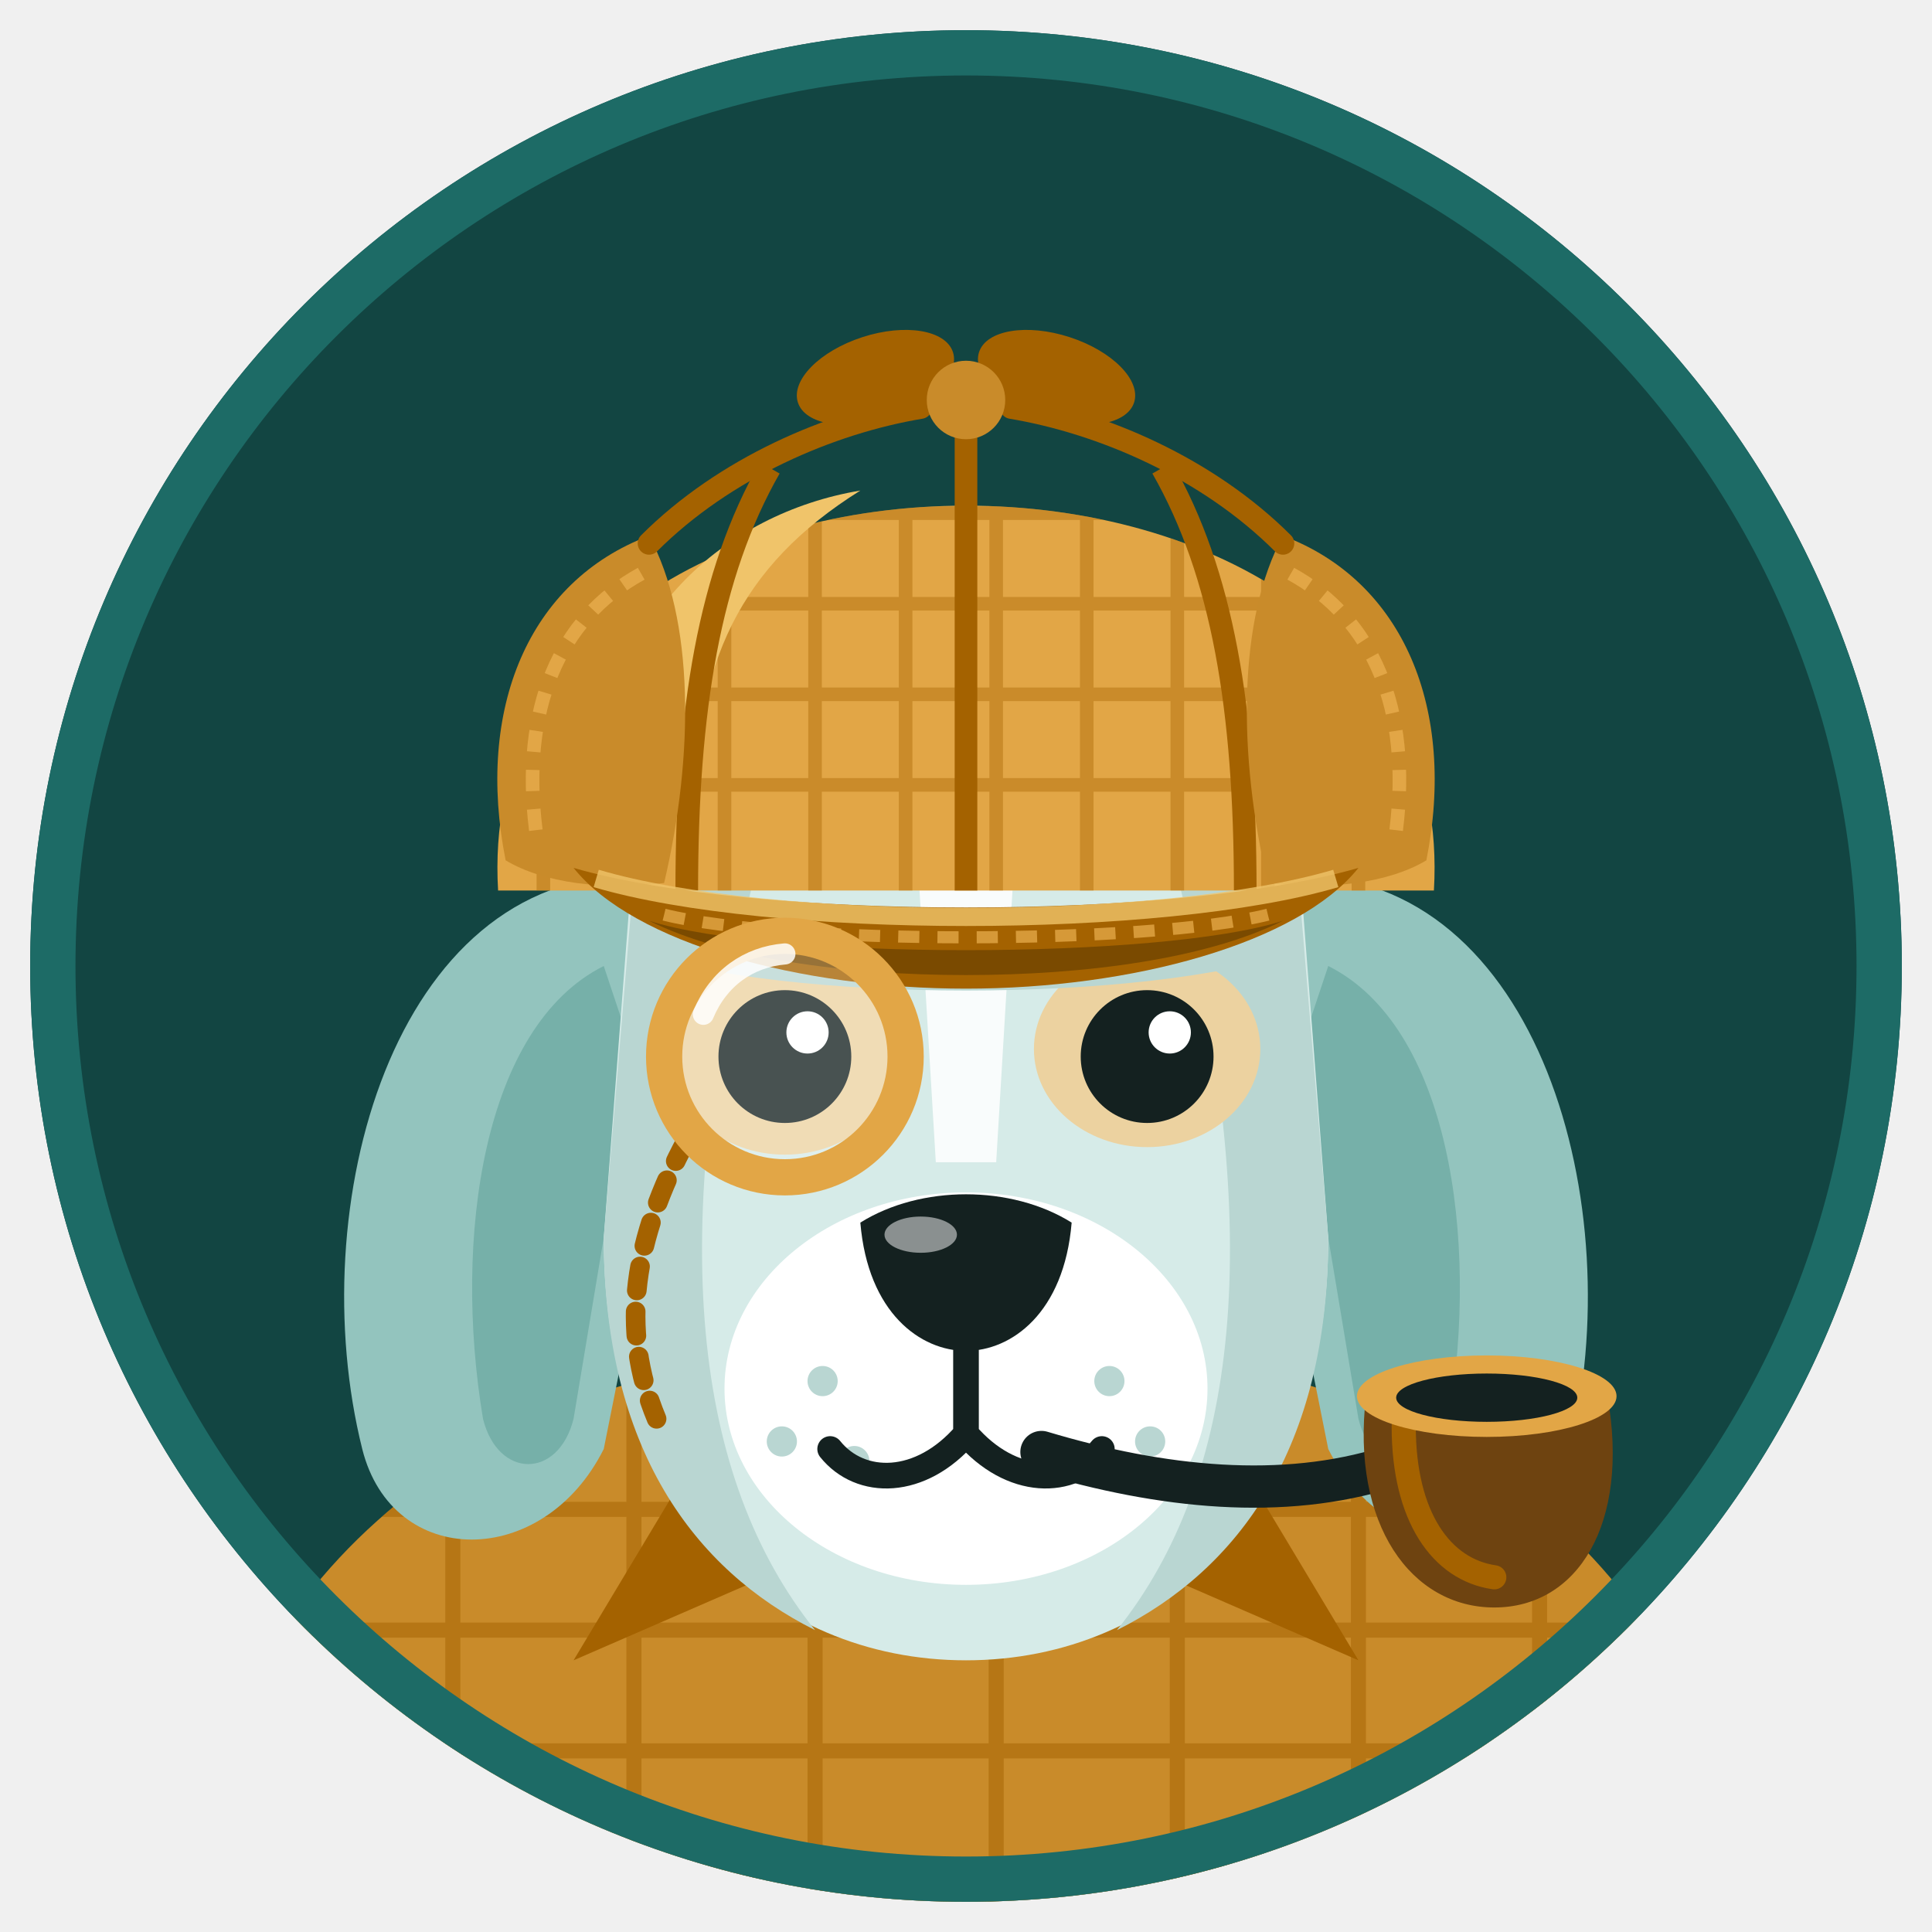
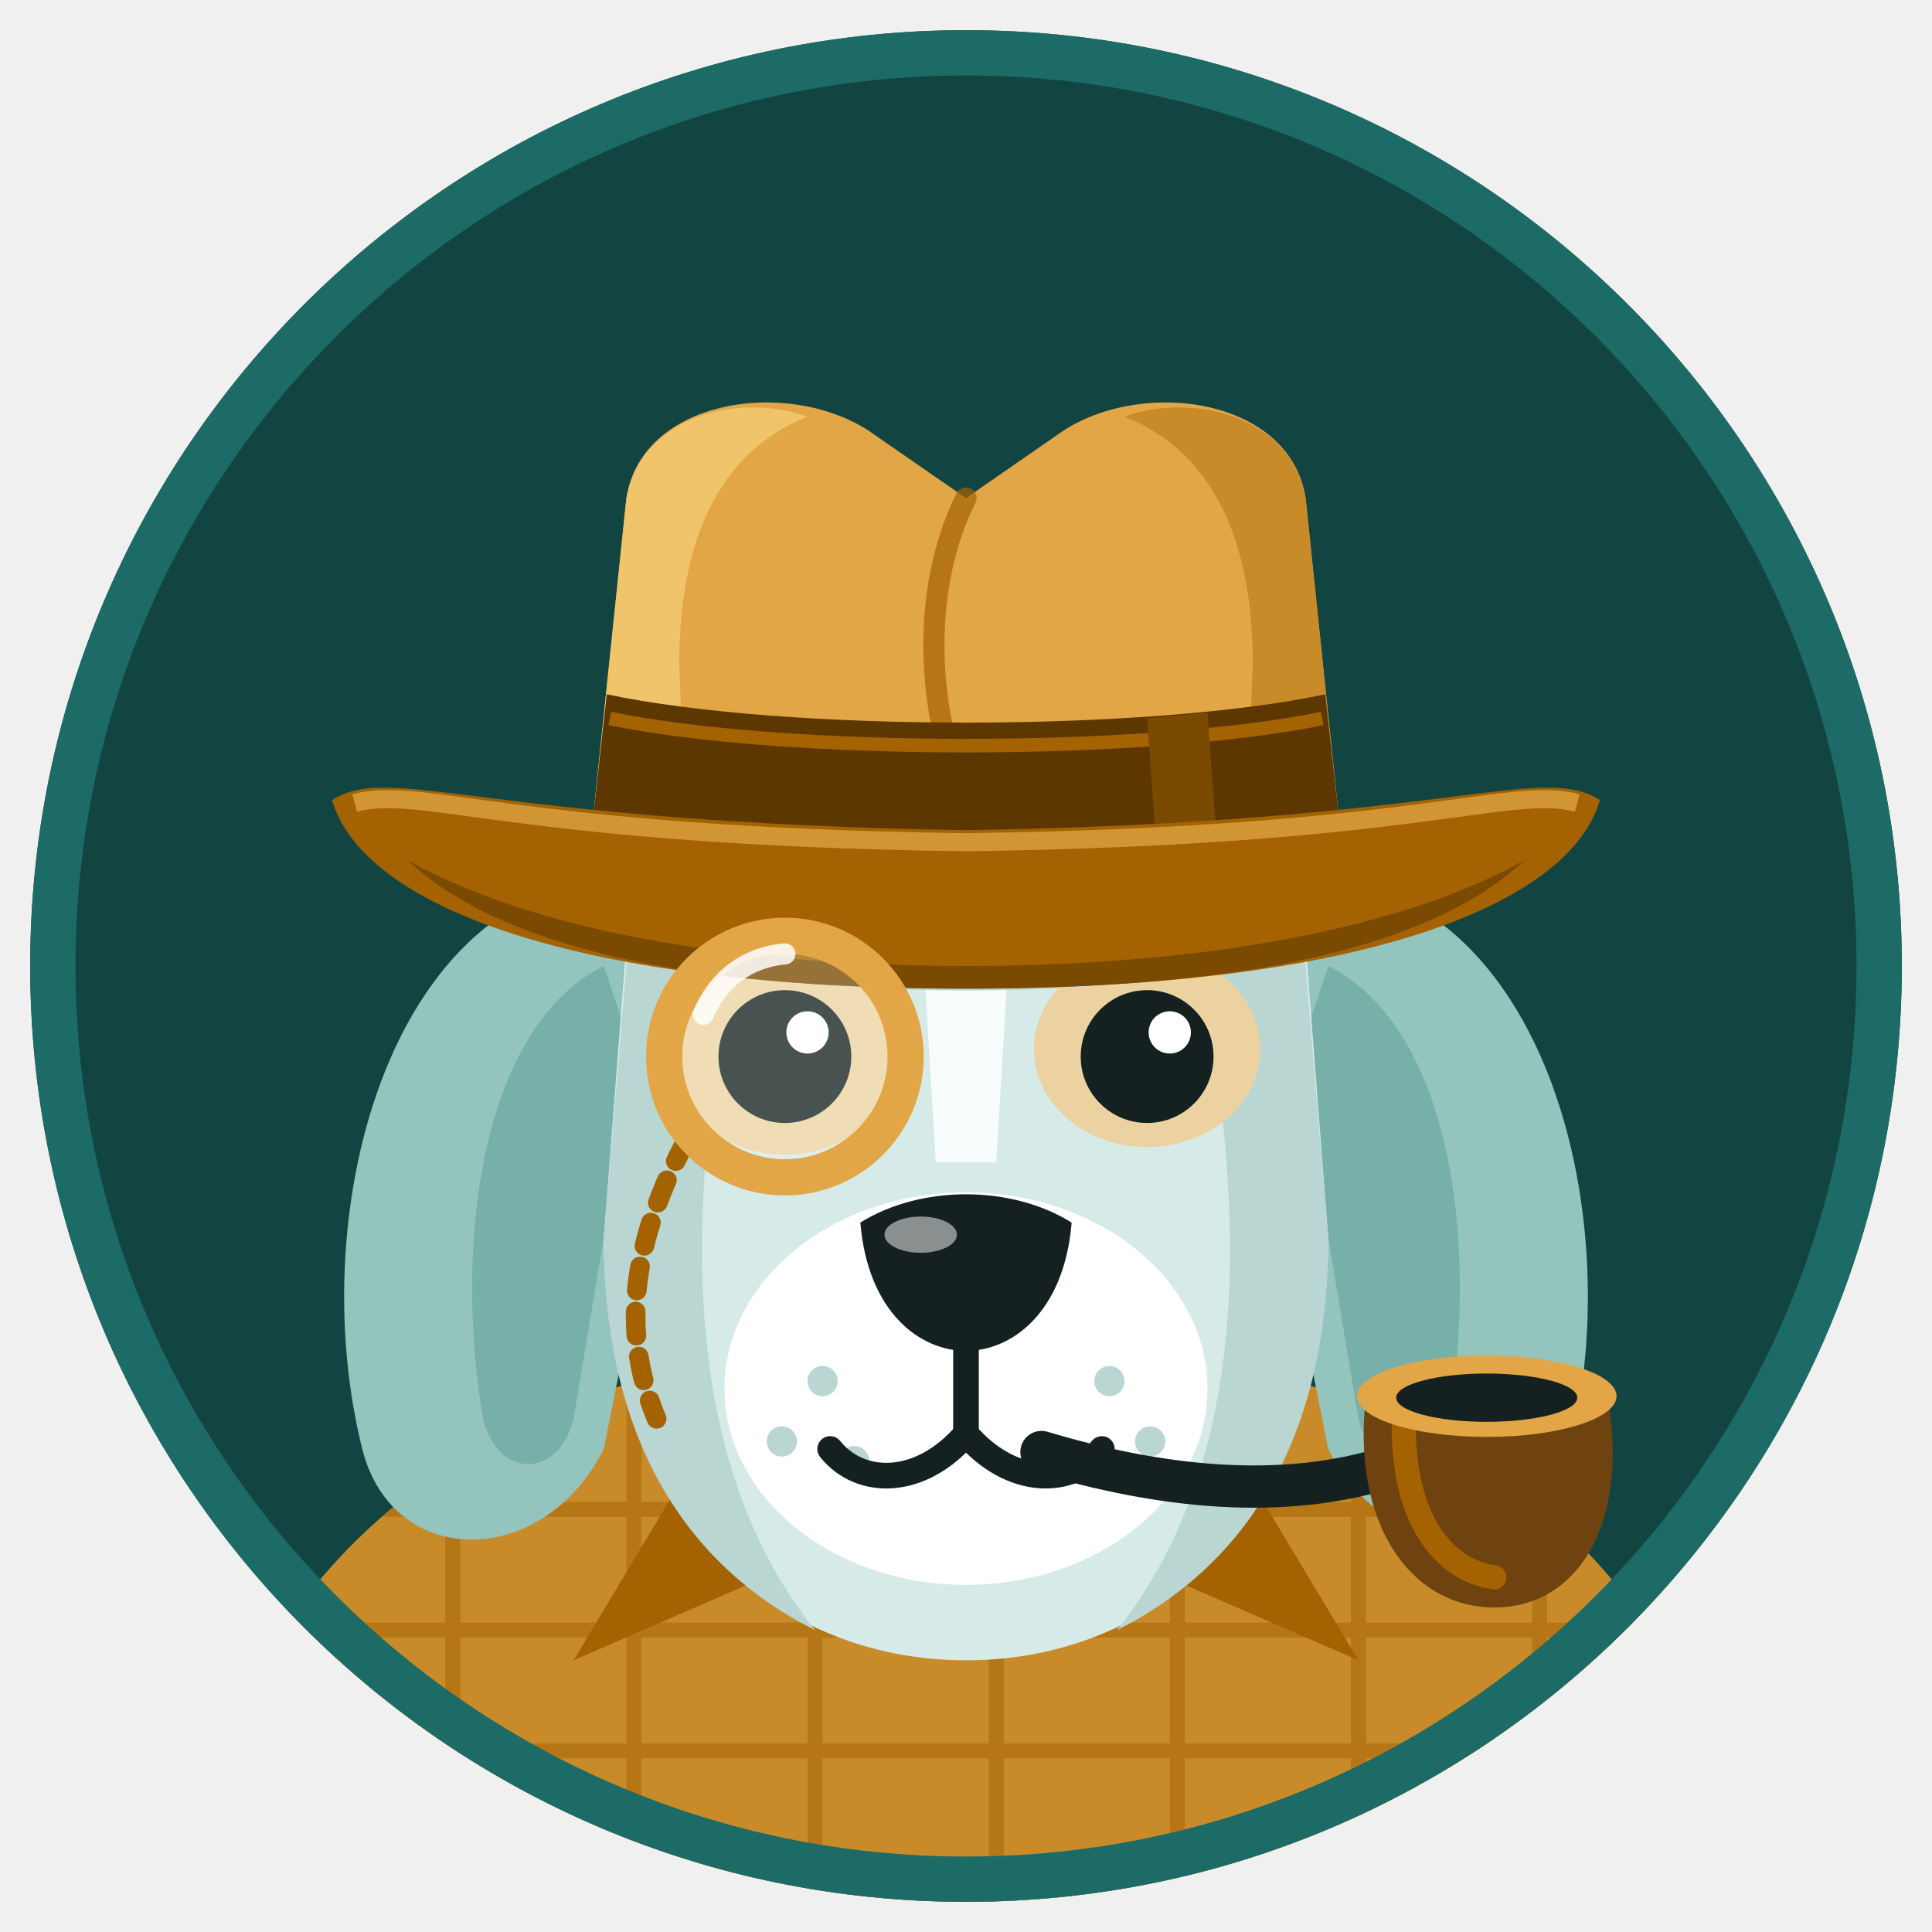
<svg xmlns="http://www.w3.org/2000/svg" viewBox="0 0 128 128">
  <defs>
    <clipPath id="badge">
      <circle cx="64" cy="64" r="62" />
-     </clipPath>
-     <clipPath id="crown">
-       <path d="M33 59 C31 25 97 25 95 59 Z" />
    </clipPath>
    <clipPath id="cape">
      <path d="M12 128 C14 104 32 92 50 90 L78 90 C96 92 114 104 116 128 Z" />
    </clipPath>
  </defs>
  <circle cx="64" cy="64" r="62" fill="#124542" />
  <g clip-path="url(#badge)">
    <rect x="52" y="80" width="24" height="16" fill="#b9d6d2" />
    <path d="M12 128 C14 104 32 92 50 90 L78 90 C96 92 114 104 116 128 Z" fill="#c98b2a" />
    <g clip-path="url(#cape)" stroke="#a46200" stroke-width="1" opacity=".5">
      <path d="M20 100 H108 M16 108 H112 M14 116 H114 M12 124 H116" />
      <path d="M30 88 V128 M42 88 V128 M54 88 V128 M66 88 V128 M78 88 V128 M90 88 V128 M102 88 V128" />
    </g>
    <path d="M50 90 L38 110 L61 100 Z" fill="#a46200" />
    <path d="M78 90 L90 110 L67 100 Z" fill="#a46200" />
    <path d="M42 58 C26 58 20 80 24 96 C26 104 36 104 40 96 L46 66 Z" fill="#93c4be" />
    <path d="M40 64 C32 68 30 82 32 94 C33 98 37 98 38 94 L42 70 Z" fill="#76b0a9" />
    <path d="M86 58 C102 58 108 80 104 96 C102 104 92 104 88 96 L82 66 Z" fill="#93c4be" />
    <path d="M88 64 C96 68 98 82 96 94 C95 98 91 98 90 94 L86 70 Z" fill="#76b0a9" />
    <path d="M42 56 C42 44 86 44 86 56 L88 82 C88 100 77 110 64 110 C51 110 40 100 40 82 Z" fill="#d6ebe8" />
    <path d="M78 58 L86 58 L88 82 C88 96 82 104 74 108 C82 98 84 82 78 58 Z" fill="#b9d6d2" />
    <path d="M50 58 L42 58 L40 82 C40 96 46 104 54 108 C46 98 44 82 50 58 Z" fill="#b9d6d2" />
    <ellipse cx="52" cy="70" rx="7.5" ry="6.5" fill="#ecd2a0" />
    <ellipse cx="76" cy="69.5" rx="7.5" ry="6.5" fill="#ecd2a0" />
    <path d="M60.5 52 L67.5 52 L66 77 L62 77 Z" fill="#ffffff" opacity=".85" />
    <path d="M42 58 C52 63 76 63 86 58 L86 63 C76 66.5 52 66.5 42 63 Z" fill="#b9d6d2" />
    <ellipse cx="64" cy="92" rx="16" ry="13" fill="#ffffff" />
    <g fill="#b9d6d2">
      <circle cx="54.5" cy="91.5" r="1" />
      <circle cx="51.8" cy="95.5" r="1" />
      <circle cx="56.6" cy="96.8" r="1" />
      <circle cx="73.5" cy="91.5" r="1" />
      <circle cx="76.2" cy="95.5" r="1" />
      <circle cx="71.4" cy="96.8" r="1" />
    </g>
    <path d="M57 81 C61 78.5 67 78.5 71 81 C70.5 87 67 89.5 64 89.5 C61 89.5 57.5 87 57 81 Z" fill="#142120" />
    <ellipse cx="61" cy="81.8" rx="2.4" ry="1.2" fill="#ffffff" opacity=".5" />
    <path d="M64 89.5 V95 M64 95 C61 98.5 57 98.5 55 96 M64 95 C67 98.5 71 98.5 73 96" stroke="#142120" stroke-width="1.7" stroke-linecap="round" fill="none" />
    <circle cx="52" cy="70" r="4.4" fill="#142120" />
    <circle cx="76" cy="70" r="4.4" fill="#142120" />
    <circle cx="53.5" cy="68.4" r="1.4" fill="#ffffff" />
    <circle cx="77.5" cy="68.4" r="1.4" fill="#ffffff" />
-     <path d="M33 59 C31 25 97 25 95 59 Z" fill="#e2a646" />
-     <g clip-path="url(#crown)" stroke="#a46200" stroke-width=".9" opacity=".4">
-       <path d="M30 34 H98 M30 40 H98 M30 46 H98 M30 52 H98" />
-       <path d="M36 24 V60 M42 24 V60 M48 24 V60 M54 24 V60 M60 24 V60 M66 24 V60 M72 24 V60 M78 24 V60 M84 24 V60 M90 24 V60" />
-     </g>
-     <path d="M40 52 C40 41 48 34 57 32.5 C49 37.5 46 44 46 54 Z" fill="#f0c46a" />
-     <path d="M64 28.5 V59 M51 31 C47 38 45.5 47 45.5 59 M77 31 C81 38 82.5 47 82.5 59" stroke="#a46200" stroke-width="1.5" fill="none" />
-     <path d="M33.5 57 C31.5 47 35 38.5 43 35.5 C46 41 46 50 44 58.5 C40 59 36 58.5 33.5 57 Z" fill="#c98b2a" />
-     <path d="M94.5 57 C96.5 47 93 38.5 85 35.5 C82 41 82 50 84 58.5 C88 59 92 58.5 94.5 57 Z" fill="#c98b2a" />
-     <path d="M35.5 55 C34.5 47 37 41 42.5 38 M92.5 55 C93.5 47 91 41 85.5 38" stroke="#e2a646" stroke-width=".9" stroke-dasharray="1.4 1.2" fill="none" />
-     <path d="M43 36 C48 31 55 28 61 27 M85 36 C80 31 73 28 67 27" stroke="#a46200" stroke-width="1.5" stroke-linecap="round" fill="none" />
-     <path d="M38 57.5 C50 61 78 61 90 57.5 C86 62.5 75 65.5 64 65.5 C53 65.5 42 62.5 38 57.5 Z" fill="#a46200" />
-     <path d="M43 61 C51 63.6 77 63.6 85 61 C80 63.5 72 64.6 64 64.6 C56 64.6 48 63.5 43 61 Z" fill="#7a4a00" />
-     <path d="M39.5 58.2 C51 61.6 77 61.6 88.5 58.2" stroke="#f0c46a" stroke-width="1.2" fill="none" opacity=".8" />
-     <path d="M44 60.6 C52 62.6 76 62.6 84 60.6" stroke="#e2a646" stroke-width=".8" stroke-dasharray="1.4 1.2" fill="none" opacity=".8" />
-     <ellipse cx="58" cy="25" rx="5.4" ry="2.8" transform="rotate(-18 58 25)" fill="#a46200" />
-     <ellipse cx="70" cy="25" rx="5.4" ry="2.8" transform="rotate(18 70 25)" fill="#a46200" />
-     <circle cx="64" cy="26.5" r="2.6" fill="#c98b2a" />
+     <path d="M39 57 L41.5 33 C42.5 26.5 52 25 57.5 28.5 L64 33 L70.5 28.5 C76 25 85.5 26.5 86.5 33 L89 57 Z" fill="#e2a646" />
+     <path d="M39 57 L41.5 33 C42.5 27.5 49 26 53.5 27.6 C47.5 30 45 36 45 44 L45.5 57 Z" fill="#f0c46a" />
+     <path d="M89 57 L86.5 33 C85.5 27.5 79 26 74.5 27.6 C80.5 30 83 36 83 44 L82.5 57 Z" fill="#c98b2a" />
+     <path d="M64 33 C61.5 38 61.5 44 62.5 48.5" stroke="#a46200" stroke-width="1.4" stroke-linecap="round" fill="none" opacity=".7" />
+     <path d="M40.2 46 C52 48.5 76 48.5 87.8 46 L88.8 55 C76 57.5 52 57.5 39.2 55 Z" fill="#5c3800" />
+     <path d="M40.4 47.6 C52 50 76 50 87.6 47.6" stroke="#a46200" stroke-width=".9" fill="none" />
+     <path d="M76 47.6 L80 47.2 L80.6 55.6 L76.6 56 Z" fill="#7a4a00" />
+     <path d="M22 53 C26 50.5 32 54.5 64 55 C96 54.5 102 50.5 106 53 C104 60 90 65.5 64 65.5 C38 65.5 24 60 22 53 Z" fill="#a46200" />
+     <path d="M27 57 C36 62 50 64 64 64 C78 64 92 62 101 57 C94 63.5 80 65.5 64 65.5 C48 65.5 34 63.5 27 57 Z" fill="#7a4a00" />
+     <path d="M23.5 53.2 C28 52 34 55.4 64 55.8 C94 55.4 100 52 104.5 53.2" stroke="#e2a646" stroke-width="1.2" fill="none" opacity=".75" />
    <path d="M45.5 75.5 C42 82 41 88 43.5 94" stroke="#a46200" stroke-width="1.3" stroke-dasharray="1.6 1.4" stroke-linecap="round" fill="none" />
    <circle cx="52" cy="70" r="8" fill="#ffffff" fill-opacity=".22" stroke="#e2a646" stroke-width="2.4" />
    <path d="M46.6 67.2 C47.6 64.8 49.6 63.4 52 63.2" stroke="#ffffff" stroke-width="1.4" stroke-linecap="round" fill="none" opacity=".85" />
    <path d="M69 96.2 C77 98.6 85 99.4 92 97.2" stroke="#142120" stroke-width="2.8" stroke-linecap="round" fill="none" />
    <path d="M90.5 92.5 C89.5 101 93.5 106.5 99 106.5 C104.5 106.5 108 101 106.5 92.5 Z" fill="#6e4310" />
    <path d="M93 94.5 C93 100.5 95.5 104 99 104.5" stroke="#a46200" stroke-width="1.6" stroke-linecap="round" fill="none" />
    <ellipse cx="98.5" cy="92.5" rx="8.6" ry="2.7" fill="#e2a646" />
    <ellipse cx="98.5" cy="92.6" rx="6" ry="1.6" fill="#142120" />
  </g>
  <circle cx="64" cy="64" r="60.5" fill="none" stroke="#1d6b66" stroke-width="3" />
</svg>
